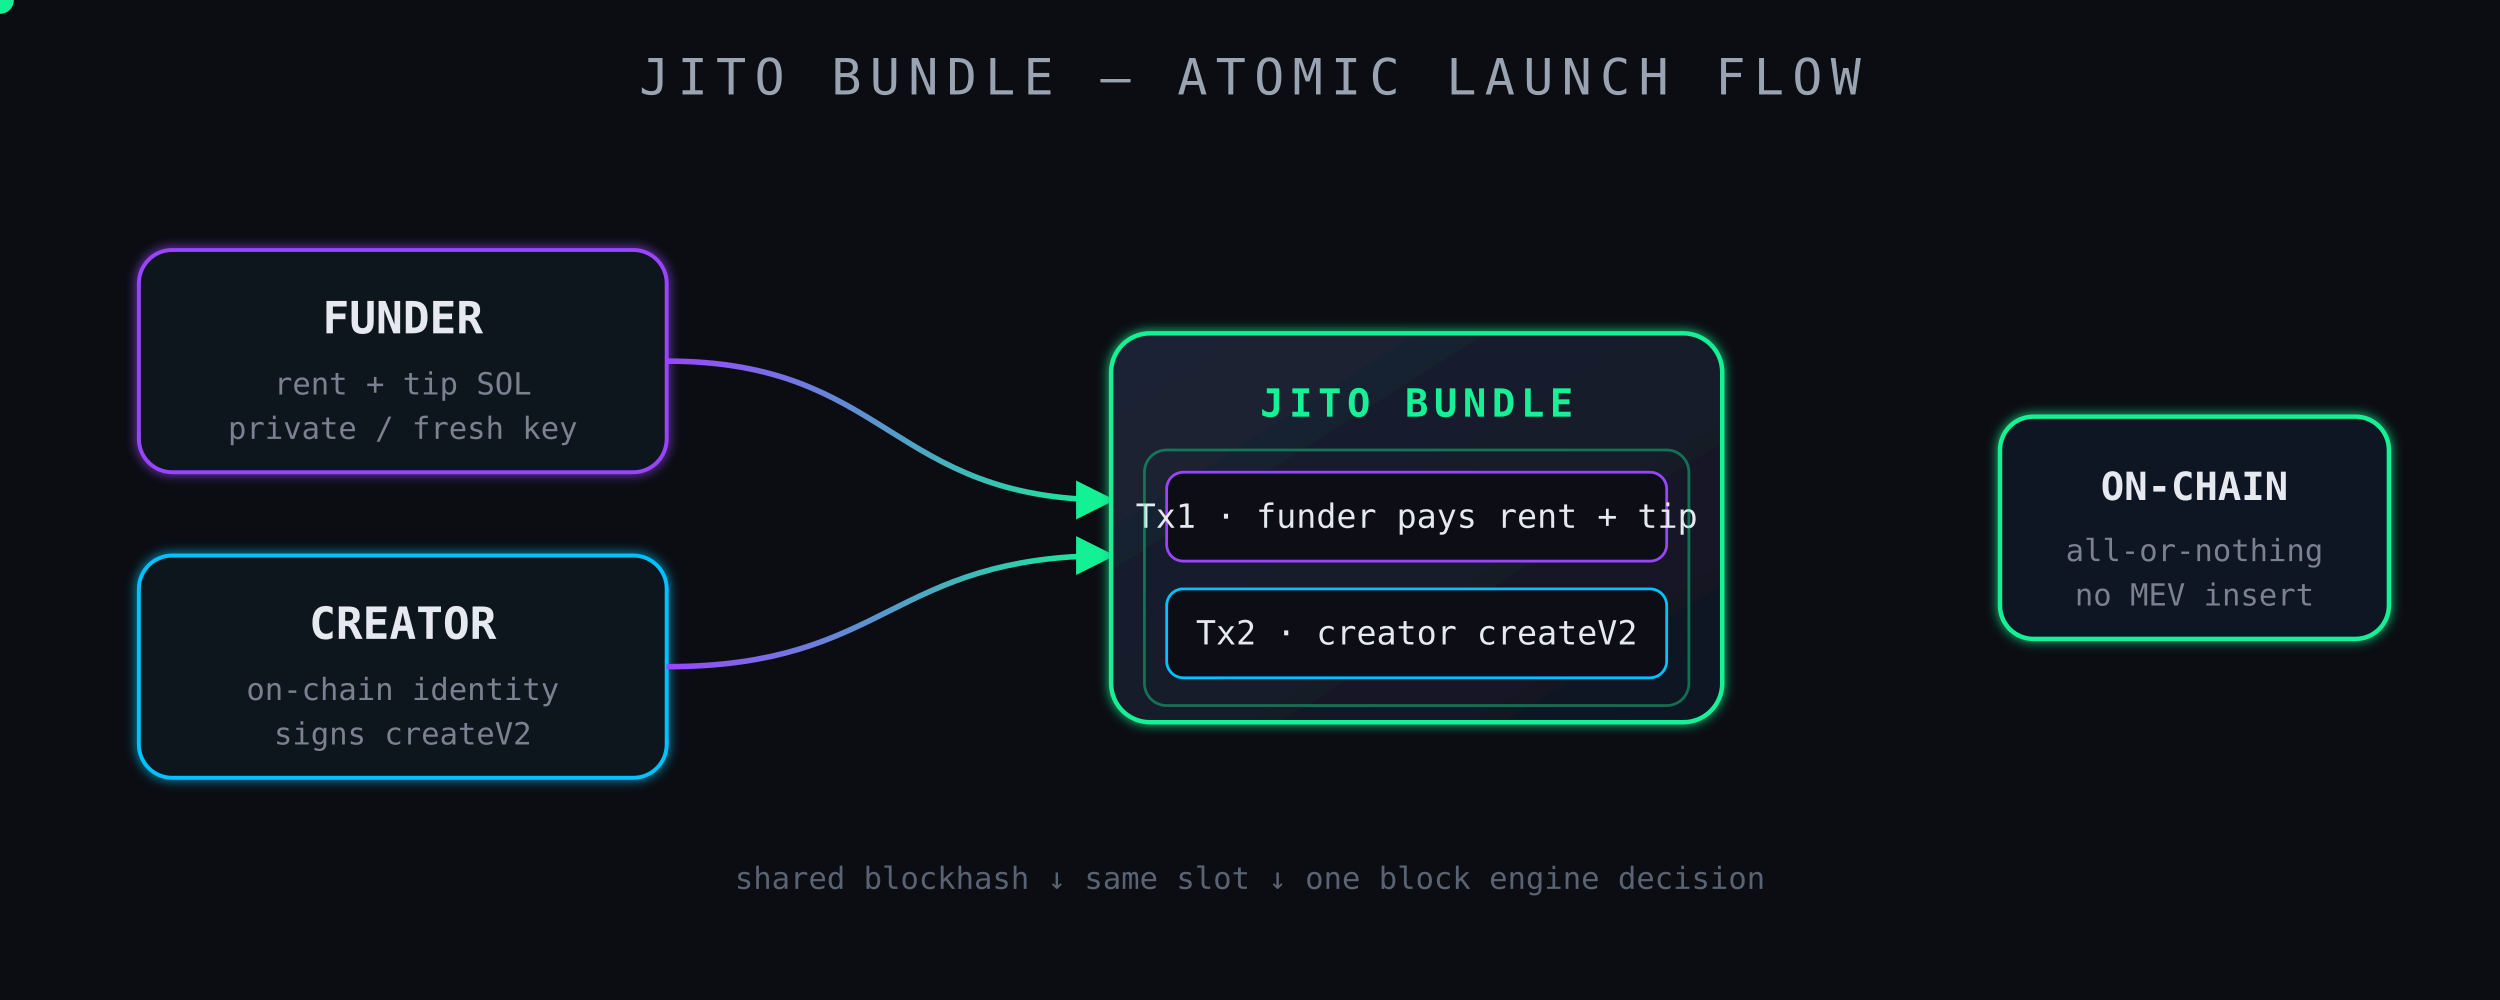
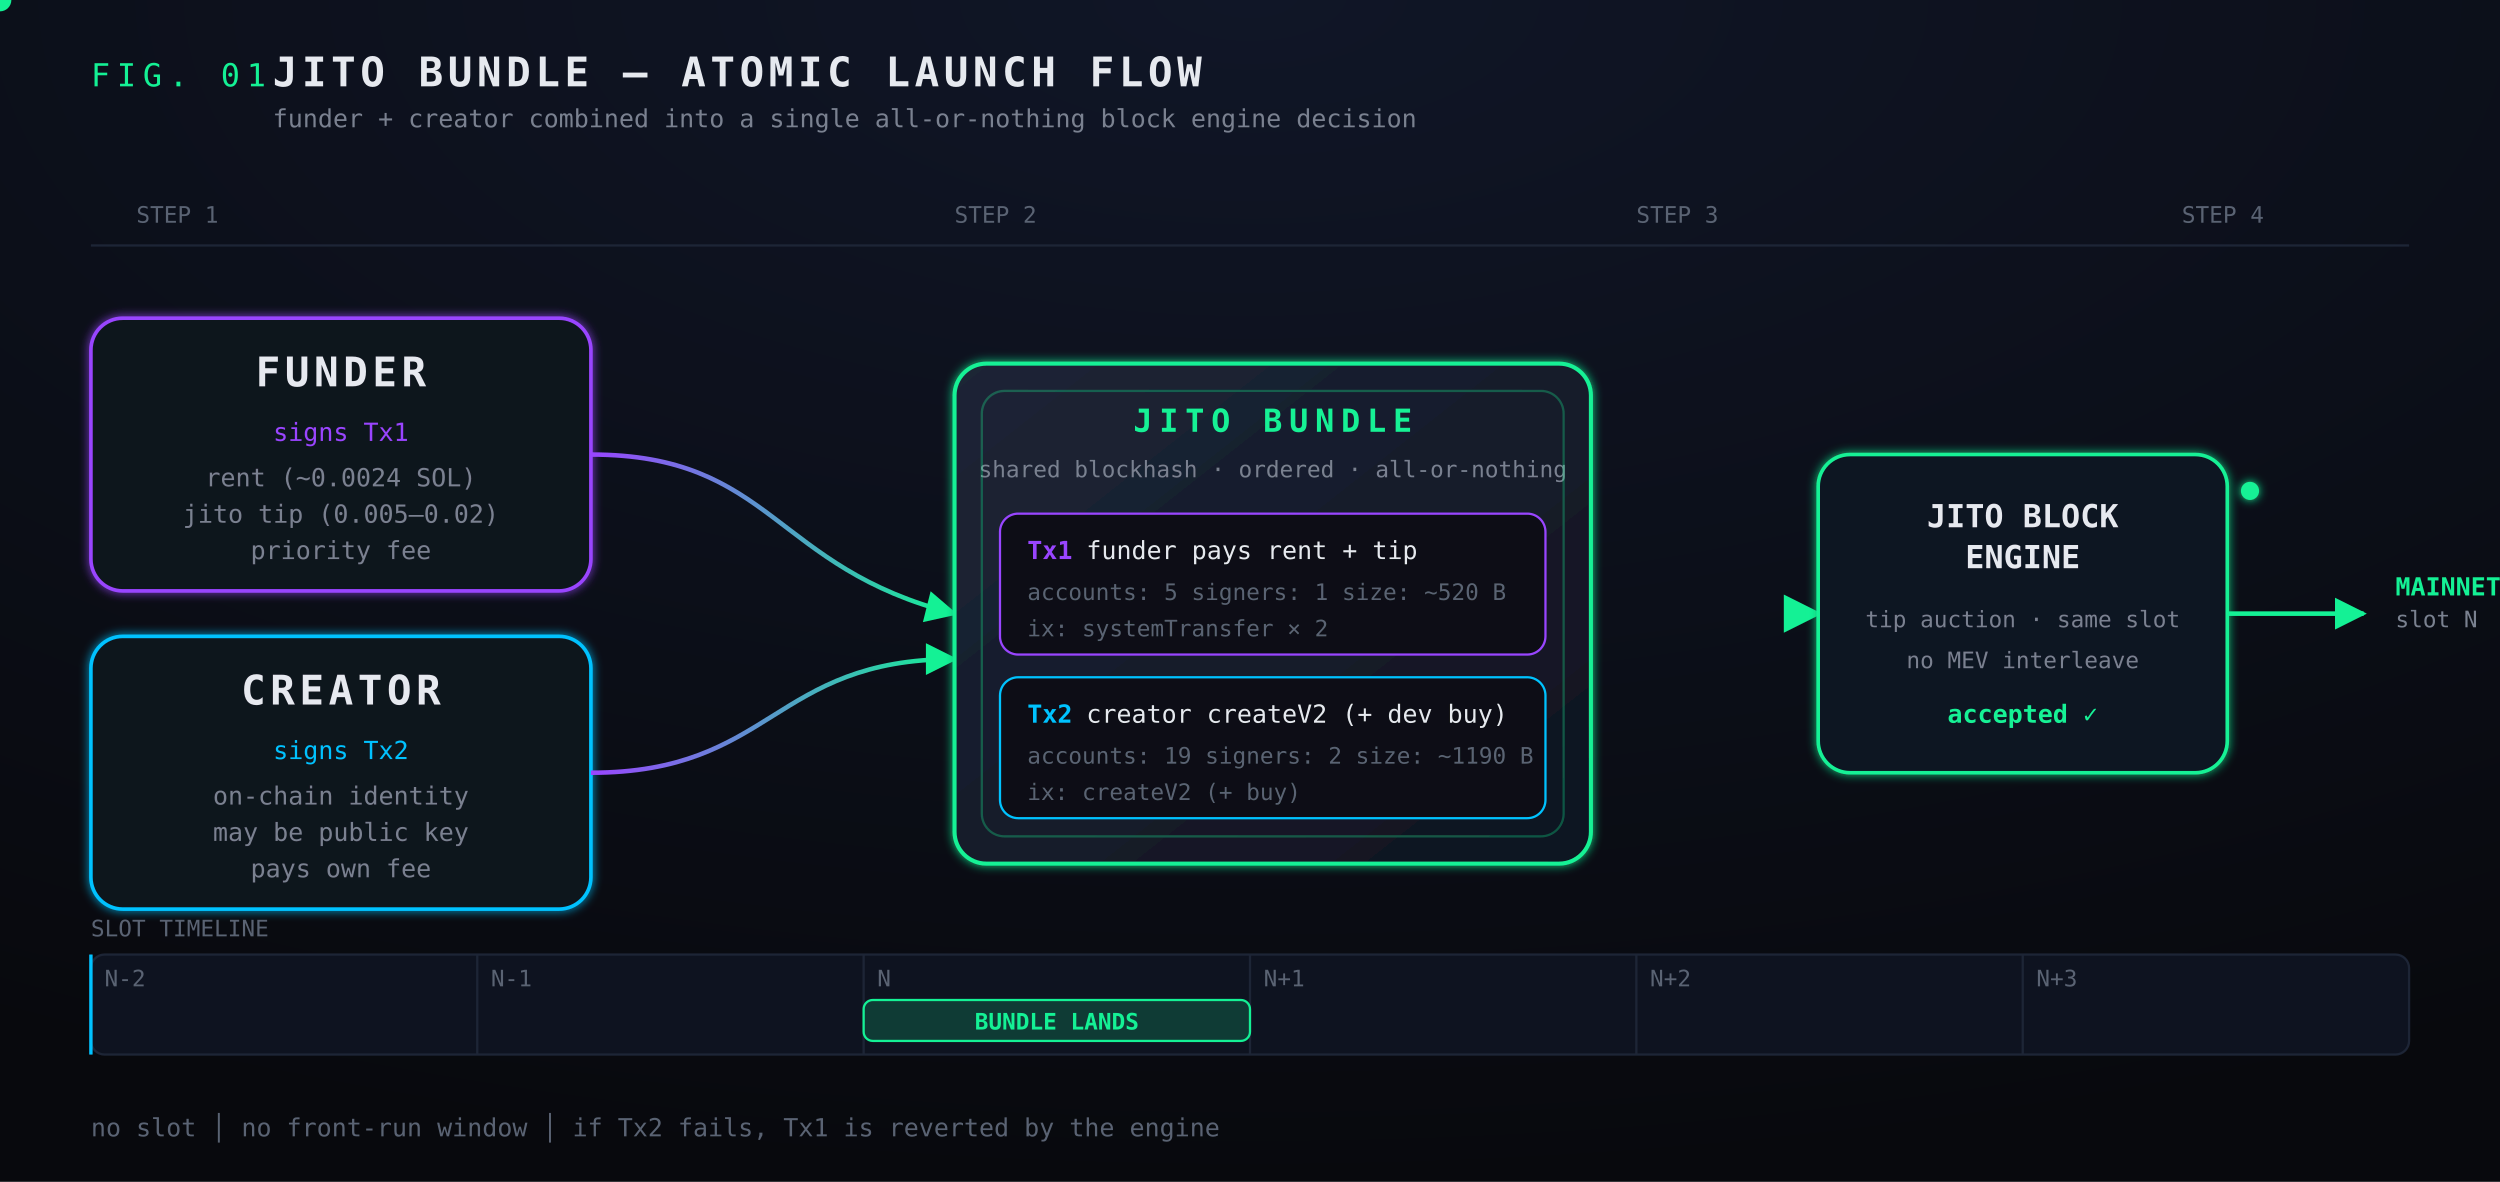
- <svg xmlns="http://www.w3.org/2000/svg" viewBox="0 0 900 360" width="900" height="360" role="img" aria-label="Jito bundle flow: funder + creator combine into one atomic bundle">
+ <svg xmlns="http://www.w3.org/2000/svg" viewBox="0 0 1100 520" width="1100" height="520" role="img" aria-label="Jito bundle flow with byte sizes, signers, and slot timing">
  <defs>
    <linearGradient id="wireGrad" x1="0%" y1="0%" x2="100%" y2="0%">
      <stop offset="0%" stop-color="#9945FF" />
      <stop offset="100%" stop-color="#14F195" />
    </linearGradient>
    <linearGradient id="bundleGrad" x1="0%" y1="0%" x2="100%" y2="100%">
      <stop offset="0%" stop-color="#1d2536" />
      <stop offset="100%" stop-color="#0f1320" />
    </linearGradient>
+     <radialGradient id="bgGrad2" cx="50%" cy="0%" r="100%">
+       <stop offset="0%" stop-color="#101627" />
+       <stop offset="100%" stop-color="#08090d" />
+     </radialGradient>
    <filter id="soft" x="-20%" y="-20%" width="140%" height="140%">
      <feGaussianBlur stdDeviation="2" result="b" />
      <feMerge>
        <feMergeNode in="b" />
        <feMergeNode in="SourceGraphic" />
      </feMerge>
    </filter>
    <marker id="arrow" viewBox="0 0 10 10" refX="9" refY="5" markerWidth="7" markerHeight="7" orient="auto">
      <path d="M0,0 L10,5 L0,10 z" fill="#14F195" />
    </marker>
+     <marker id="arrowDim" viewBox="0 0 10 10" refX="9" refY="5" markerWidth="6" markerHeight="6" orient="auto">
+       <path d="M0,0 L10,5 L0,10 z" fill="#5a6373" />
+     </marker>
  </defs>
-   <rect width="900" height="360" fill="#0b0d12" />
-   <g font-family="ui-monospace, SFMono-Regular, Menlo, Consolas, monospace" fill="#e6e9ef">
-     <text x="450" y="34" text-anchor="middle" font-size="18" fill="#9aa3b2" letter-spacing="3">JITO BUNDLE — ATOMIC LAUNCH FLOW</text>
+   <rect width="1100" height="520" fill="url(#bgGrad2)" />
+   <g font-family="ui-monospace, SFMono-Regular, Menlo, Consolas, monospace">
+     <text x="40" y="38" fill="#14F195" font-size="14" letter-spacing="3">FIG. 01</text>
+     <text x="120" y="38" fill="#e6e9ef" font-size="18" letter-spacing="2" font-weight="700">JITO BUNDLE — ATOMIC LAUNCH FLOW</text>
+     <text x="120" y="56" fill="#7a8190" font-size="11">funder + creator combined into a single all-or-nothing block engine decision</text>
+   </g>
+   <g font-family="ui-monospace, SFMono-Regular, Menlo, Consolas, monospace" font-size="10" fill="#5a6373">
+     <text x="60" y="98">STEP 1</text>
+     <text x="420" y="98">STEP 2</text>
+     <text x="720" y="98">STEP 3</text>
+     <text x="960" y="98">STEP 4</text>
+   </g>
+   <g stroke="#1d2536" stroke-width="1">
+     <line x1="40" y1="108" x2="1060" y2="108" />
  </g>
  <g filter="url(#soft)">
-     <rect x="50" y="90" width="190" height="80" rx="12" fill="#11161f" stroke="#9945FF" stroke-width="1.4" />
-     <text x="145" y="120" text-anchor="middle" fill="#e6e9ef" font-family="ui-monospace, monospace" font-size="16" font-weight="700">FUNDER</text>
-     <text x="145" y="142" text-anchor="middle" fill="#7a8190" font-family="ui-monospace, monospace" font-size="11">rent + tip SOL</text>
-     <text x="145" y="158" text-anchor="middle" fill="#7a8190" font-family="ui-monospace, monospace" font-size="11">private / fresh key</text>
-     <rect x="50" y="200" width="190" height="80" rx="12" fill="#11161f" stroke="#00C2FF" stroke-width="1.4" />
-     <text x="145" y="230" text-anchor="middle" fill="#e6e9ef" font-family="ui-monospace, monospace" font-size="16" font-weight="700">CREATOR</text>
-     <text x="145" y="252" text-anchor="middle" fill="#7a8190" font-family="ui-monospace, monospace" font-size="11">on-chain identity</text>
-     <text x="145" y="268" text-anchor="middle" fill="#7a8190" font-family="ui-monospace, monospace" font-size="11">signs createV2</text>
+     <rect x="40" y="140" width="220" height="120" rx="14" fill="#11161f" stroke="#9945FF" stroke-width="1.6" />
+     <text x="150" y="170" text-anchor="middle" fill="#e6e9ef" font-family="ui-monospace, monospace" font-size="18" font-weight="800" letter-spacing="2">FUNDER</text>
+     <text x="150" y="194" text-anchor="middle" fill="#9945FF" font-family="ui-monospace, monospace" font-size="11">signs Tx1</text>
+     <text x="150" y="214" text-anchor="middle" fill="#7a8190" font-family="ui-monospace, monospace" font-size="11">rent (~0.0024 SOL)</text>
+     <text x="150" y="230" text-anchor="middle" fill="#7a8190" font-family="ui-monospace, monospace" font-size="11">jito tip (0.005–0.02)</text>
+     <text x="150" y="246" text-anchor="middle" fill="#7a8190" font-family="ui-monospace, monospace" font-size="11">priority fee</text>
+   </g>
+   <g filter="url(#soft)">
+     <rect x="40" y="280" width="220" height="120" rx="14" fill="#11161f" stroke="#00C2FF" stroke-width="1.6" />
+     <text x="150" y="310" text-anchor="middle" fill="#e6e9ef" font-family="ui-monospace, monospace" font-size="18" font-weight="800" letter-spacing="2">CREATOR</text>
+     <text x="150" y="334" text-anchor="middle" fill="#00C2FF" font-family="ui-monospace, monospace" font-size="11">signs Tx2</text>
+     <text x="150" y="354" text-anchor="middle" fill="#7a8190" font-family="ui-monospace, monospace" font-size="11">on-chain identity</text>
+     <text x="150" y="370" text-anchor="middle" fill="#7a8190" font-family="ui-monospace, monospace" font-size="11">may be public key</text>
+     <text x="150" y="386" text-anchor="middle" fill="#7a8190" font-family="ui-monospace, monospace" font-size="11">pays own fee</text>
  </g>
  <g>
-     <path d="M 240 130 C 320 130, 320 180, 400 180" stroke="url(#wireGrad)" stroke-width="2" fill="none" marker-end="url(#arrow)" />
-     <path d="M 240 240 C 320 240, 320 200, 400 200" stroke="url(#wireGrad)" stroke-width="2" fill="none" marker-end="url(#arrow)" />
-     <circle r="4" fill="#14F195">
-       <animateMotion dur="2.4s" repeatCount="indefinite" path="M 240 130 C 320 130, 320 180, 400 180" />
+     <path d="M 260 200 C 340 200, 340 250, 420 270" stroke="url(#wireGrad)" stroke-width="2" fill="none" marker-end="url(#arrow)" />
+     <path d="M 260 340 C 340 340, 340 290, 420 290" stroke="url(#wireGrad)" stroke-width="2" fill="none" marker-end="url(#arrow)" />
+     <circle r="4" fill="#9945FF">
+       <animateMotion dur="2.4s" repeatCount="indefinite" path="M 260 200 C 340 200, 340 250, 420 270" />
    </circle>
    <circle r="4" fill="#00C2FF">
-       <animateMotion dur="2.4s" begin="0.4s" repeatCount="indefinite" path="M 240 240 C 320 240, 320 200, 400 200" />
+       <animateMotion dur="2.4s" begin="0.4s" repeatCount="indefinite" path="M 260 340 C 340 340, 340 290, 420 290" />
    </circle>
  </g>
  <g filter="url(#soft)">
-     <rect x="400" y="120" width="220" height="140" rx="14" fill="url(#bundleGrad)" stroke="#14F195" stroke-width="1.6" />
-     <text x="510" y="150" text-anchor="middle" fill="#14F195" font-family="ui-monospace, monospace" font-size="14" font-weight="700" letter-spacing="2">JITO BUNDLE</text>
-     <rect x="420" y="170" width="180" height="32" rx="6" fill="#0b0d12" stroke="#9945FF" stroke-width="1" />
-     <text x="510" y="190" text-anchor="middle" fill="#e6e9ef" font-family="ui-monospace, monospace" font-size="12">Tx1 · funder pays rent + tip</text>
-     <rect x="420" y="212" width="180" height="32" rx="6" fill="#0b0d12" stroke="#00C2FF" stroke-width="1" />
-     <text x="510" y="232" text-anchor="middle" fill="#e6e9ef" font-family="ui-monospace, monospace" font-size="12">Tx2 · creator createV2</text>
-     <g>
-       <rect x="412" y="162" width="196" height="92" rx="8" fill="none" stroke="#14F195" stroke-width="1" opacity="0.4">
-         <animate attributeName="opacity" values="0.15;0.7;0.15" dur="2.4s" repeatCount="indefinite" />
-       </rect>
-     </g>
+     <rect x="420" y="160" width="280" height="220" rx="14" fill="url(#bundleGrad)" stroke="#14F195" stroke-width="1.8" />
+     <text x="560" y="190" text-anchor="middle" fill="#14F195" font-family="ui-monospace, monospace" font-size="14" font-weight="800" letter-spacing="3">JITO BUNDLE</text>
+     <text x="560" y="210" text-anchor="middle" fill="#7a8190" font-family="ui-monospace, monospace" font-size="10">shared blockhash · ordered · all-or-nothing</text>
+     <rect x="440" y="226" width="240" height="62" rx="8" fill="#0b0d12" stroke="#9945FF" stroke-width="1" />
+     <text x="452" y="246" fill="#9945FF" font-family="ui-monospace, monospace" font-size="11" font-weight="700">Tx1</text>
+     <text x="478" y="246" fill="#e6e9ef" font-family="ui-monospace, monospace" font-size="11">funder pays rent + tip</text>
+     <text x="452" y="264" fill="#5a6373" font-family="ui-monospace, monospace" font-size="10">accounts: 5   signers: 1   size: ~520 B</text>
+     <text x="452" y="280" fill="#5a6373" font-family="ui-monospace, monospace" font-size="10">ix: systemTransfer × 2</text>
+     <rect x="440" y="298" width="240" height="62" rx="8" fill="#0b0d12" stroke="#00C2FF" stroke-width="1" />
+     <text x="452" y="318" fill="#00C2FF" font-family="ui-monospace, monospace" font-size="11" font-weight="700">Tx2</text>
+     <text x="478" y="318" fill="#e6e9ef" font-family="ui-monospace, monospace" font-size="11">creator createV2 (+ dev buy)</text>
+     <text x="452" y="336" fill="#5a6373" font-family="ui-monospace, monospace" font-size="10">accounts: 19  signers: 2   size: ~1190 B</text>
+     <text x="452" y="352" fill="#5a6373" font-family="ui-monospace, monospace" font-size="10">ix: createV2 (+ buy)</text>
+     <rect x="432" y="172" width="256" height="196" rx="10" fill="none" stroke="#14F195" stroke-width="1" opacity="0.3">
+       <animate attributeName="opacity" values="0.1;0.7;0.1" dur="2.4s" repeatCount="indefinite" />
+     </rect>
  </g>
  <g>
-     <path d="M 620 190 C 700 190, 700 190, 780 190" stroke="url(#wireGrad)" stroke-width="2.4" fill="none" marker-end="url(#arrow)" />
+     <path d="M 700 270 C 750 270, 750 270, 800 270" stroke="url(#wireGrad)" stroke-width="2.4" fill="none" marker-end="url(#arrow)" />
    <circle r="5" fill="#14F195">
-       <animateMotion dur="1.6s" repeatCount="indefinite" path="M 620 190 C 700 190, 700 190, 780 190" />
+       <animateMotion dur="1.6s" repeatCount="indefinite" path="M 700 270 C 750 270, 750 270, 800 270" />
    </circle>
  </g>
  <g filter="url(#soft)">
-     <rect x="720" y="150" width="140" height="80" rx="12" fill="#0f1422" stroke="#14F195" stroke-width="1.6" />
-     <text x="790" y="180" text-anchor="middle" fill="#e6e9ef" font-family="ui-monospace, monospace" font-size="14" font-weight="700">ON-CHAIN</text>
-     <text x="790" y="202" text-anchor="middle" fill="#7a8190" font-family="ui-monospace, monospace" font-size="11">all-or-nothing</text>
-     <text x="790" y="218" text-anchor="middle" fill="#7a8190" font-family="ui-monospace, monospace" font-size="11">no MEV insert</text>
+     <rect x="800" y="200" width="180" height="140" rx="14" fill="#0f1422" stroke="#14F195" stroke-width="1.6" />
+     <text x="890" y="232" text-anchor="middle" fill="#e6e9ef" font-family="ui-monospace, monospace" font-size="14" font-weight="700">JITO BLOCK</text>
+     <text x="890" y="250" text-anchor="middle" fill="#e6e9ef" font-family="ui-monospace, monospace" font-size="14" font-weight="700">ENGINE</text>
+     <text x="890" y="276" text-anchor="middle" fill="#7a8190" font-family="ui-monospace, monospace" font-size="10">tip auction · same slot</text>
+     <text x="890" y="294" text-anchor="middle" fill="#7a8190" font-family="ui-monospace, monospace" font-size="10">no MEV interleave</text>
+     <text x="890" y="318" text-anchor="middle" fill="#14F195" font-family="ui-monospace, monospace" font-size="11" font-weight="700">accepted ✓</text>
+     <circle cx="990" cy="216" r="4" fill="#14F195">
+       <animate attributeName="opacity" values="0.3;1;0.3" dur="1.4s" repeatCount="indefinite" />
+     </circle>
+   </g>
+   <g>
+     <path d="M 980 270 C 1010 270, 1010 270, 1040 270" stroke="#14F195" stroke-width="2" fill="none" marker-end="url(#arrow)" />
+   </g>
+   <g font-family="ui-monospace, monospace">
+     <text x="1054" y="262" fill="#14F195" font-size="11" font-weight="700">MAINNET</text>
+     <text x="1054" y="276" fill="#7a8190" font-size="10">slot N</text>
+   </g>
+   <g transform="translate(40,420)">
+     <text x="0" y="-8" fill="#5a6373" font-family="ui-monospace, monospace" font-size="10">SLOT TIMELINE</text>
+     <rect x="0" y="0" width="1020" height="44" rx="6" fill="#0e1320" stroke="#1d2536" />
+     <g font-family="ui-monospace, monospace" font-size="10" fill="#5a6373">
+       <line x1="0" y1="0" x2="0" y2="44" stroke="#1d2536" />
+       <line x1="170" y1="0" x2="170" y2="44" stroke="#1d2536" />
+       <line x1="340" y1="0" x2="340" y2="44" stroke="#1d2536" />
+       <line x1="510" y1="0" x2="510" y2="44" stroke="#1d2536" />
+       <line x1="680" y1="0" x2="680" y2="44" stroke="#1d2536" />
+       <line x1="850" y1="0" x2="850" y2="44" stroke="#1d2536" />
+       <text x="6" y="14">N-2</text>
+       <text x="176" y="14">N-1</text>
+       <text x="346" y="14">N</text>
+       <text x="516" y="14">N+1</text>
+       <text x="686" y="14">N+2</text>
+       <text x="856" y="14">N+3</text>
+     </g>
+     <rect x="340" y="20" width="170" height="18" rx="4" fill="#14F195" opacity="0.18" />
+     <rect x="340" y="20" width="170" height="18" rx="4" fill="none" stroke="#14F195" stroke-width="1" />
+     <text x="425" y="33" text-anchor="middle" font-family="ui-monospace, monospace" font-size="10" fill="#14F195" font-weight="700">BUNDLE LANDS</text>
+     <g>
+       <line x1="0" y1="0" x2="0" y2="44" stroke="#00C2FF" stroke-width="1.5">
+         <animate attributeName="x1" values="0;1020" dur="6s" repeatCount="indefinite" />
+         <animate attributeName="x2" values="0;1020" dur="6s" repeatCount="indefinite" />
+       </line>
+     </g>
  </g>
  <g font-family="ui-monospace, monospace" font-size="11" fill="#5a6373">
-     <text x="450" y="320" text-anchor="middle">shared blockhash ↓ same slot ↓ one block engine decision</text>
+     <text x="40" y="500">no slot │ no front-run window │ if Tx2 fails, Tx1 is reverted by the engine</text>
  </g>
</svg>
